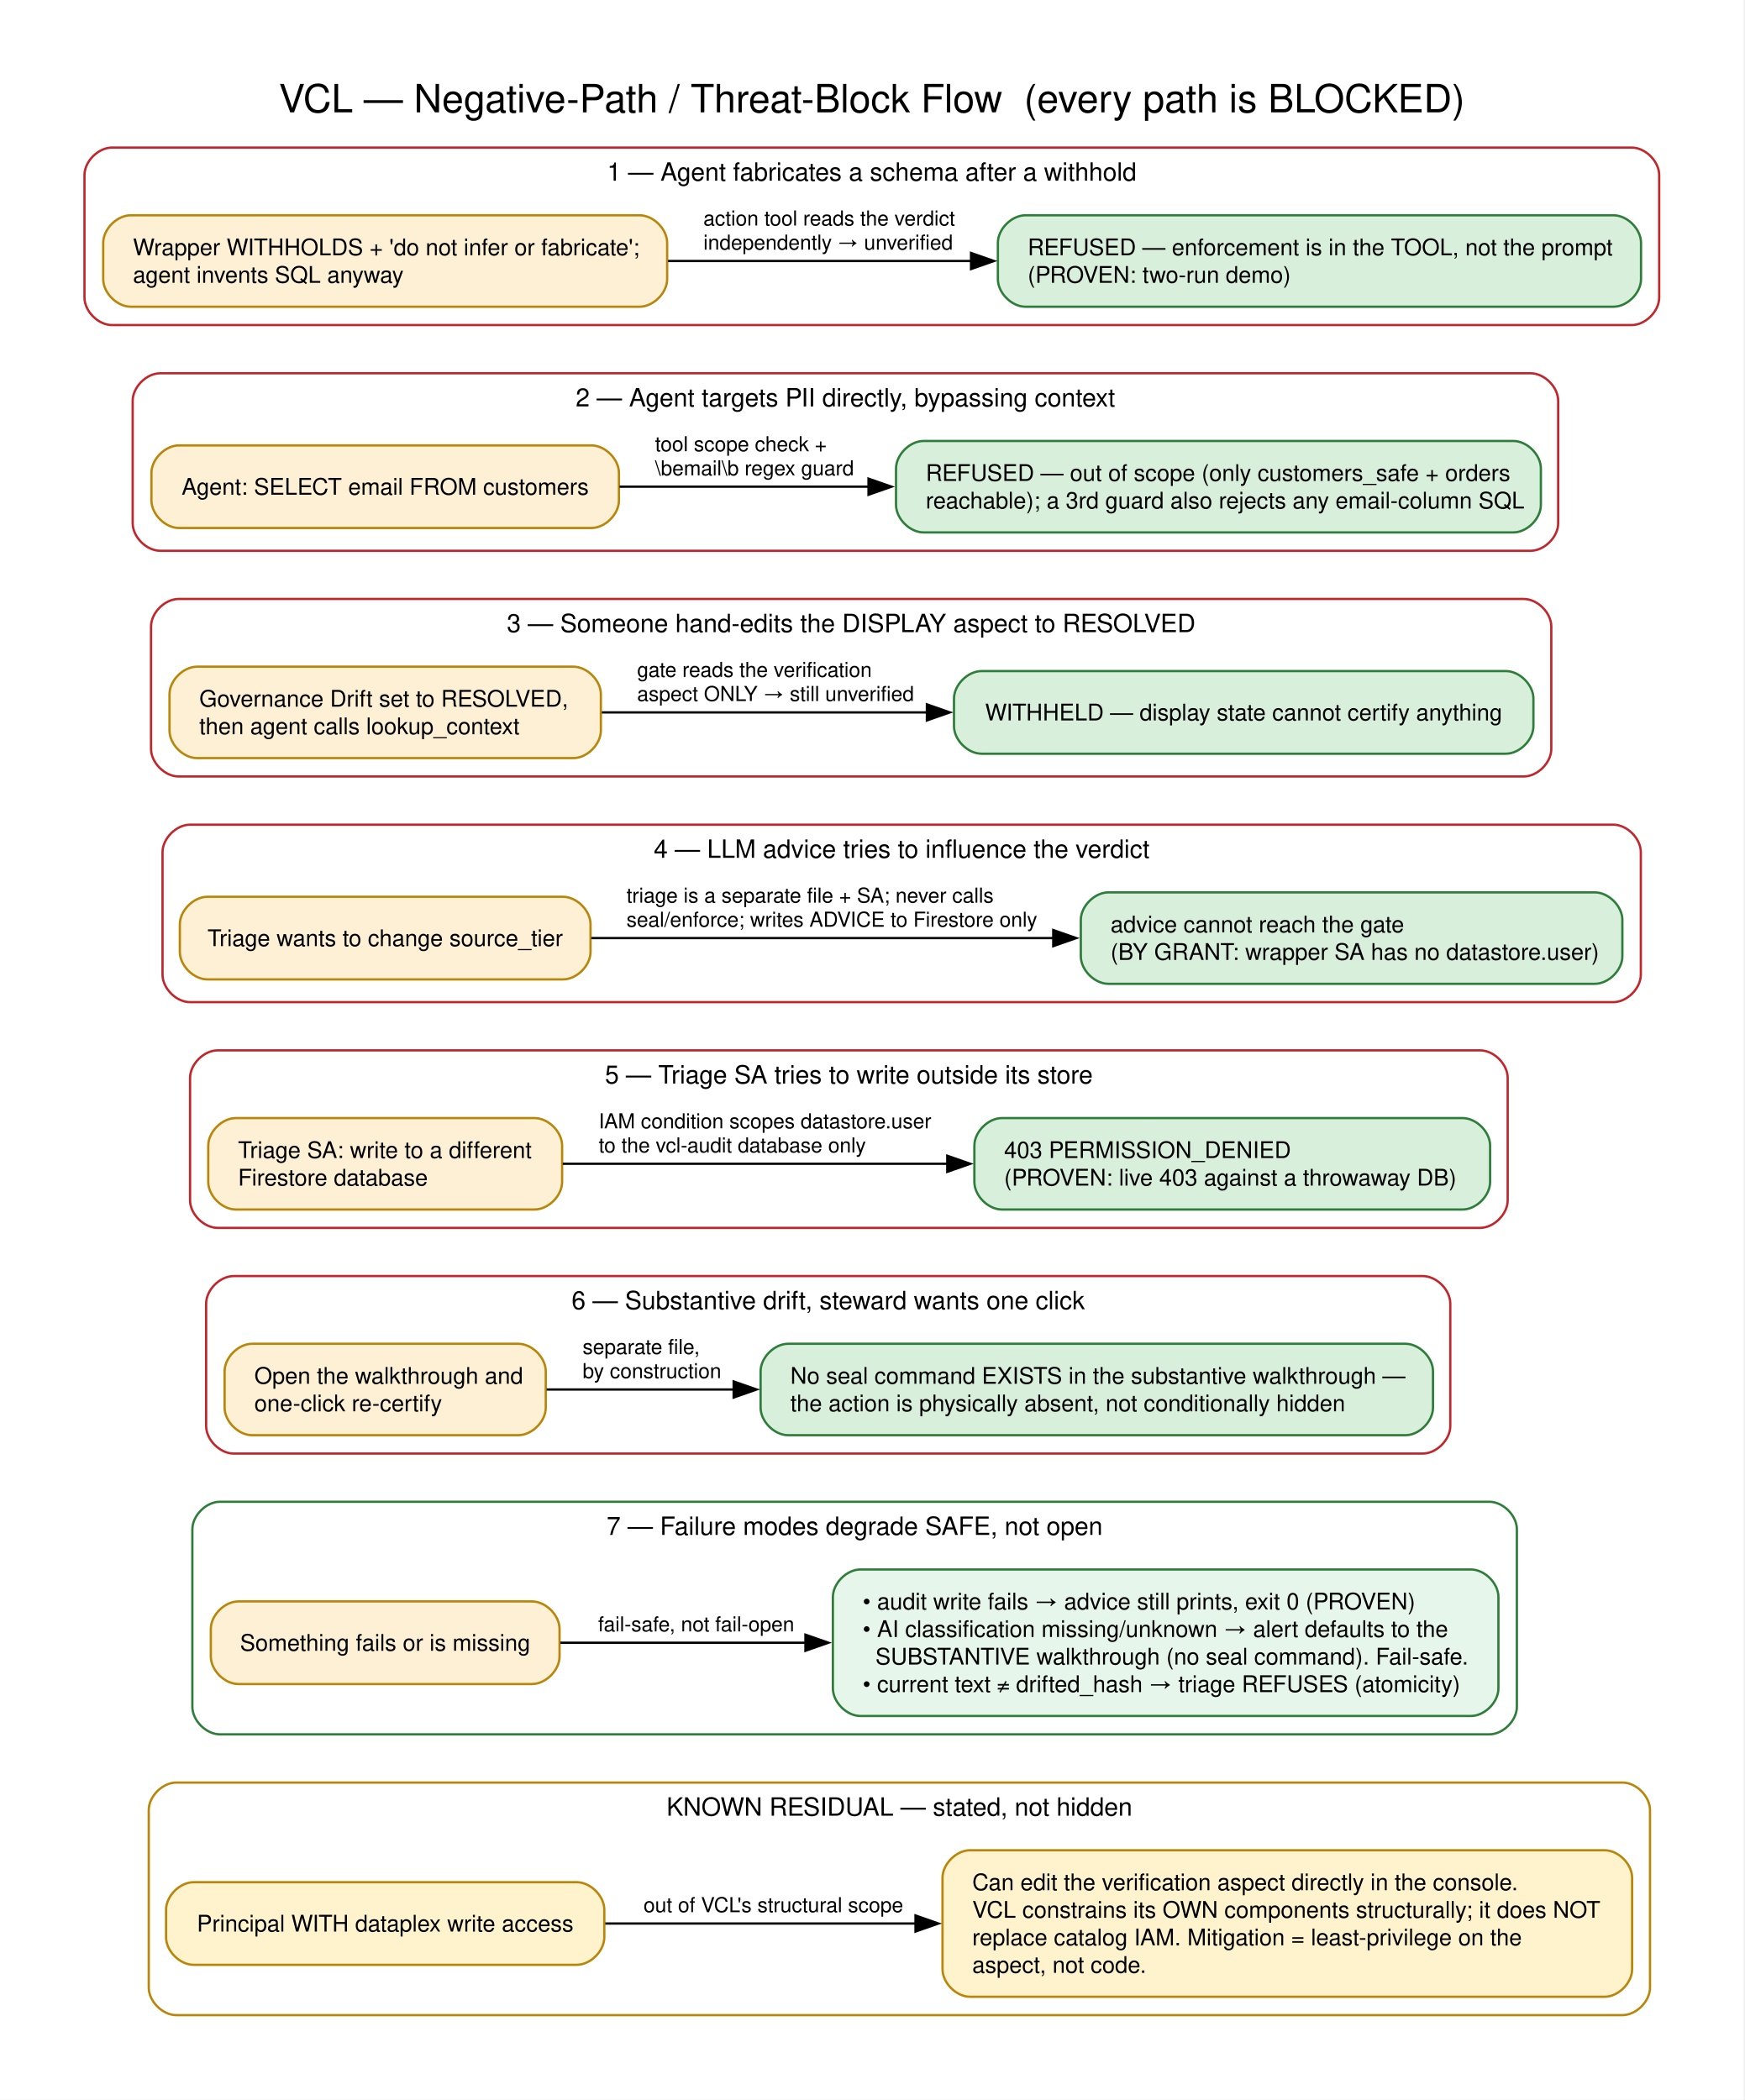
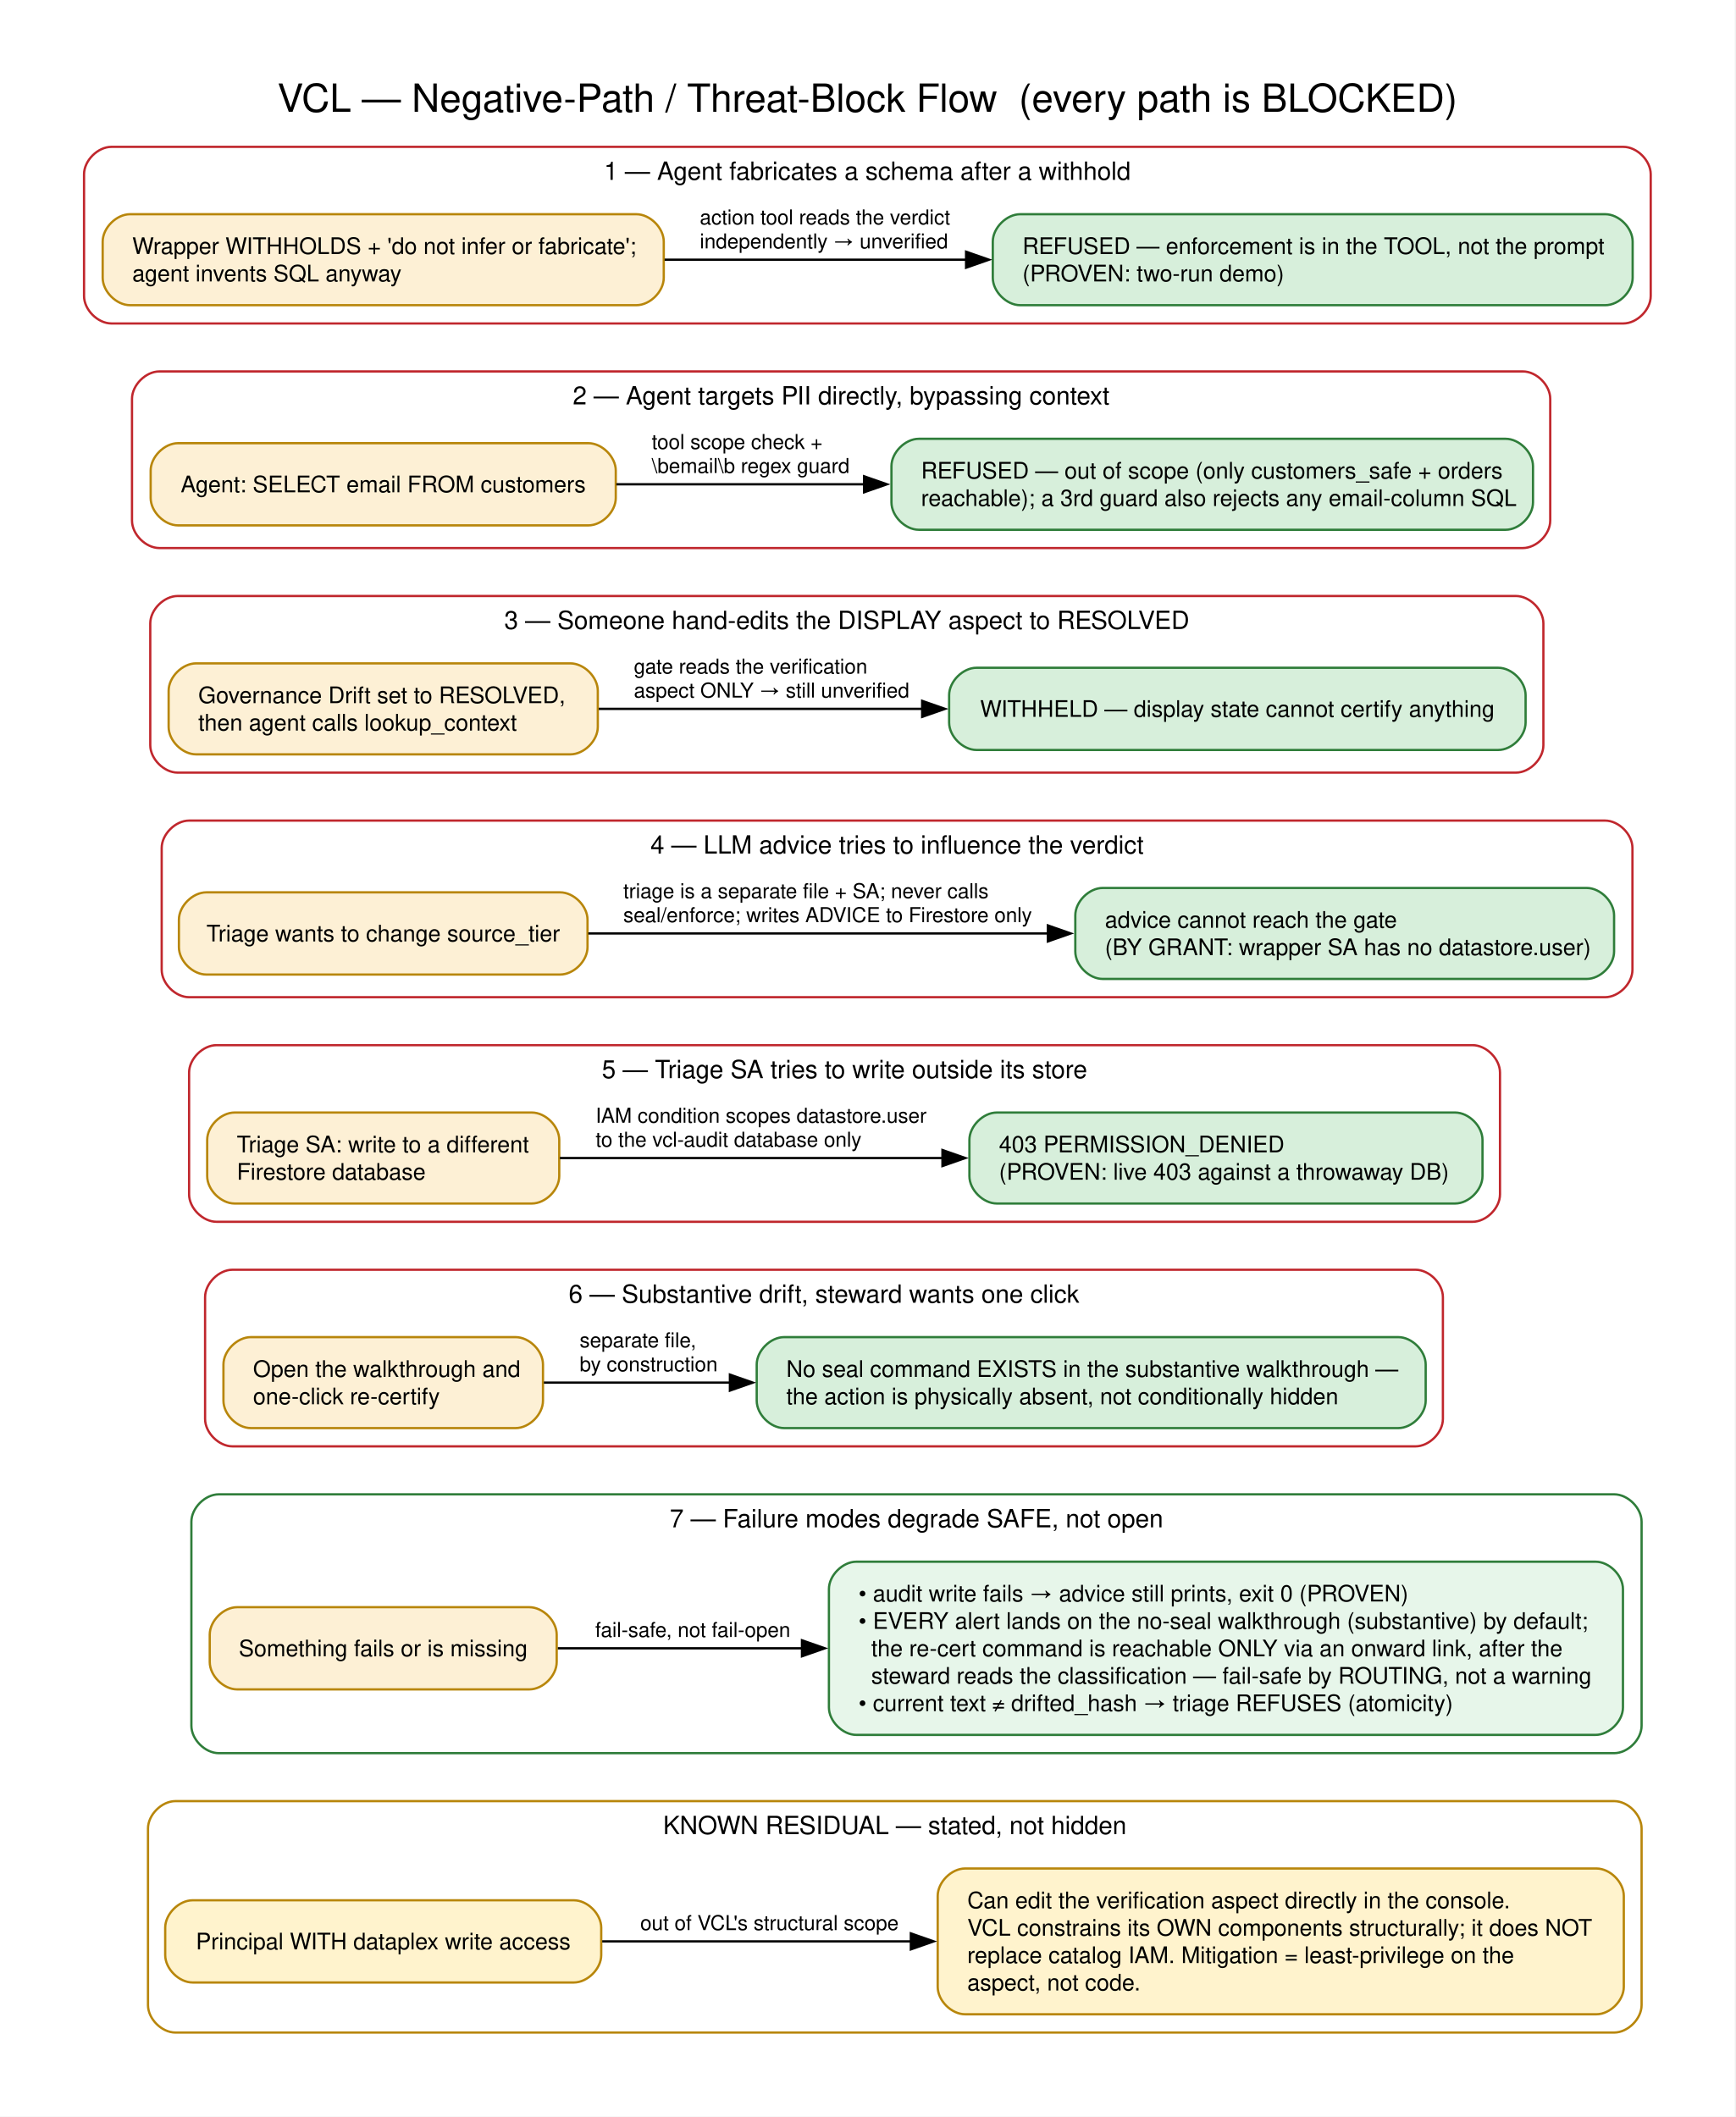
- <svg xmlns="http://www.w3.org/2000/svg" width="760pt" height="915pt" viewBox="0.00 0.00 760.00 915.00">
-   <g id="graph0" class="graph" transform="scale(1 1) rotate(0) translate(28.8 886.02)">
-     <polygon fill="white" stroke="none" points="-28.8,28.8 -28.8,-886.02 730.8,-886.02 730.8,28.8 -28.8,28.8" />
-     <text xml:space="preserve" text-anchor="middle" x="351" y="-837.07" font-family="Helvetica,sans-Serif" font-size="17.00">VCL — Negative-Path / Threat-Block Flow  (every path is BLOCKED)</text>
+ <svg xmlns="http://www.w3.org/2000/svg" width="760pt" height="927pt" viewBox="0.00 0.00 760.00 927.00">
+   <g id="graph0" class="graph" transform="scale(1 1) rotate(0) translate(28.8 898.02)">
+     <polygon fill="white" stroke="none" points="-28.8,28.8 -28.8,-898.02 730.8,-898.02 730.8,28.8 -28.8,28.8" />
+     <text xml:space="preserve" text-anchor="middle" x="351" y="-849.07" font-family="Helvetica,sans-Serif" font-size="17.00">VCL — Negative-Path / Threat-Block Flow  (every path is BLOCKED)</text>
    <g id="clust1" class="cluster">
-       <path fill="none" stroke="#c0272d" d="M20,-744.38C20,-744.38 682,-744.38 682,-744.38 688,-744.38 694,-750.38 694,-756.38 694,-756.38 694,-809.72 694,-809.72 694,-815.72 688,-821.72 682,-821.72 682,-821.72 20,-821.72 20,-821.72 14,-821.72 8,-815.72 8,-809.72 8,-809.72 8,-756.38 8,-756.38 8,-750.38 14,-744.38 20,-744.38" />
-       <text xml:space="preserve" text-anchor="middle" x="351" y="-807.27" font-family="Helvetica,sans-Serif" font-size="11.00">1 — Agent fabricates a schema after a withhold</text>
+       <path fill="none" stroke="#c0272d" d="M20,-756.38C20,-756.38 682,-756.38 682,-756.38 688,-756.38 694,-762.38 694,-768.38 694,-768.38 694,-821.72 694,-821.72 694,-827.72 688,-833.72 682,-833.72 682,-833.72 20,-833.72 20,-833.72 14,-833.72 8,-827.72 8,-821.72 8,-821.72 8,-768.38 8,-768.38 8,-762.38 14,-756.38 20,-756.38" />
+       <text xml:space="preserve" text-anchor="middle" x="351" y="-819.27" font-family="Helvetica,sans-Serif" font-size="11.00">1 — Agent fabricates a schema after a withhold</text>
    </g>
    <g id="clust3" class="cluster">
-       <path fill="none" stroke="#c0272d" d="M41,-646.04C41,-646.04 638,-646.04 638,-646.04 644,-646.04 650,-652.04 650,-658.04 650,-658.04 650,-711.38 650,-711.38 650,-717.38 644,-723.38 638,-723.38 638,-723.38 41,-723.38 41,-723.38 35,-723.38 29,-717.38 29,-711.38 29,-711.38 29,-658.04 29,-658.04 29,-652.04 35,-646.04 41,-646.04" />
-       <text xml:space="preserve" text-anchor="middle" x="339.5" y="-708.93" font-family="Helvetica,sans-Serif" font-size="11.00">2 — Agent targets PII directly, bypassing context</text>
+       <path fill="none" stroke="#c0272d" d="M41,-658.04C41,-658.04 638,-658.04 638,-658.04 644,-658.04 650,-664.04 650,-670.04 650,-670.04 650,-723.38 650,-723.38 650,-729.38 644,-735.38 638,-735.38 638,-735.38 41,-735.38 41,-735.38 35,-735.38 29,-729.38 29,-723.38 29,-723.38 29,-670.04 29,-670.04 29,-664.04 35,-658.04 41,-658.04" />
+       <text xml:space="preserve" text-anchor="middle" x="339.5" y="-720.93" font-family="Helvetica,sans-Serif" font-size="11.00">2 — Agent targets PII directly, bypassing context</text>
    </g>
    <g id="clust5" class="cluster">
-       <path fill="none" stroke="#c0272d" d="M49,-547.7C49,-547.7 635,-547.7 635,-547.7 641,-547.7 647,-553.7 647,-559.7 647,-559.7 647,-613.04 647,-613.04 647,-619.04 641,-625.04 635,-625.04 635,-625.04 49,-625.04 49,-625.04 43,-625.04 37,-619.04 37,-613.04 37,-613.04 37,-559.7 37,-559.7 37,-553.7 43,-547.7 49,-547.7" />
-       <text xml:space="preserve" text-anchor="middle" x="342" y="-610.59" font-family="Helvetica,sans-Serif" font-size="11.00">3 — Someone hand-edits the DISPLAY aspect to RESOLVED</text>
+       <path fill="none" stroke="#c0272d" d="M49,-559.7C49,-559.7 635,-559.7 635,-559.7 641,-559.7 647,-565.7 647,-571.7 647,-571.7 647,-625.04 647,-625.04 647,-631.04 641,-637.04 635,-637.04 635,-637.04 49,-637.04 49,-637.04 43,-637.04 37,-631.04 37,-625.04 37,-625.04 37,-571.7 37,-571.7 37,-565.7 43,-559.7 49,-559.7" />
+       <text xml:space="preserve" text-anchor="middle" x="342" y="-622.59" font-family="Helvetica,sans-Serif" font-size="11.00">3 — Someone hand-edits the DISPLAY aspect to RESOLVED</text>
    </g>
    <g id="clust7" class="cluster">
-       <path fill="none" stroke="#c0272d" d="M54,-449.36C54,-449.36 674,-449.36 674,-449.36 680,-449.36 686,-455.36 686,-461.36 686,-461.36 686,-514.7 686,-514.7 686,-520.7 680,-526.7 674,-526.7 674,-526.7 54,-526.7 54,-526.7 48,-526.7 42,-520.7 42,-514.7 42,-514.7 42,-461.36 42,-461.36 42,-455.36 48,-449.36 54,-449.36" />
-       <text xml:space="preserve" text-anchor="middle" x="364" y="-512.25" font-family="Helvetica,sans-Serif" font-size="11.00">4 — LLM advice tries to influence the verdict</text>
+       <path fill="none" stroke="#c0272d" d="M54,-461.36C54,-461.36 674,-461.36 674,-461.36 680,-461.36 686,-467.36 686,-473.36 686,-473.36 686,-526.7 686,-526.7 686,-532.7 680,-538.7 674,-538.7 674,-538.7 54,-538.7 54,-538.7 48,-538.7 42,-532.7 42,-526.7 42,-526.7 42,-473.36 42,-473.36 42,-467.36 48,-461.36 54,-461.36" />
+       <text xml:space="preserve" text-anchor="middle" x="364" y="-524.25" font-family="Helvetica,sans-Serif" font-size="11.00">4 — LLM advice tries to influence the verdict</text>
    </g>
    <g id="clust9" class="cluster">
-       <path fill="none" stroke="#c0272d" d="M66,-351.02C66,-351.02 616,-351.02 616,-351.02 622,-351.02 628,-357.02 628,-363.02 628,-363.02 628,-416.36 628,-416.36 628,-422.36 622,-428.36 616,-428.36 616,-428.36 66,-428.36 66,-428.36 60,-428.36 54,-422.36 54,-416.36 54,-416.36 54,-363.02 54,-363.02 54,-357.02 60,-351.02 66,-351.02" />
-       <text xml:space="preserve" text-anchor="middle" x="341" y="-413.91" font-family="Helvetica,sans-Serif" font-size="11.00">5 — Triage SA tries to write outside its store</text>
+       <path fill="none" stroke="#c0272d" d="M66,-363.02C66,-363.02 616,-363.02 616,-363.02 622,-363.02 628,-369.02 628,-375.02 628,-375.02 628,-428.36 628,-428.36 628,-434.36 622,-440.36 616,-440.36 616,-440.36 66,-440.36 66,-440.36 60,-440.36 54,-434.36 54,-428.36 54,-428.36 54,-375.02 54,-375.02 54,-369.02 60,-363.02 66,-363.02" />
+       <text xml:space="preserve" text-anchor="middle" x="341" y="-425.91" font-family="Helvetica,sans-Serif" font-size="11.00">5 — Triage SA tries to write outside its store</text>
    </g>
    <g id="clust11" class="cluster">
-       <path fill="none" stroke="#c0272d" d="M73,-252.68C73,-252.68 591,-252.68 591,-252.68 597,-252.68 603,-258.68 603,-264.68 603,-264.68 603,-318.02 603,-318.02 603,-324.02 597,-330.02 591,-330.02 591,-330.02 73,-330.02 73,-330.02 67,-330.02 61,-324.02 61,-318.02 61,-318.02 61,-264.68 61,-264.68 61,-258.68 67,-252.68 73,-252.68" />
-       <text xml:space="preserve" text-anchor="middle" x="332" y="-315.57" font-family="Helvetica,sans-Serif" font-size="11.00">6 — Substantive drift, steward wants one click</text>
+       <path fill="none" stroke="#c0272d" d="M73,-264.68C73,-264.68 591,-264.68 591,-264.68 597,-264.68 603,-270.68 603,-276.68 603,-276.68 603,-330.02 603,-330.02 603,-336.02 597,-342.02 591,-342.02 591,-342.02 73,-342.02 73,-342.02 67,-342.02 61,-336.02 61,-330.02 61,-330.02 61,-276.68 61,-276.68 61,-270.68 67,-264.68 73,-264.68" />
+       <text xml:space="preserve" text-anchor="middle" x="332" y="-327.57" font-family="Helvetica,sans-Serif" font-size="11.00">6 — Substantive drift, steward wants one click</text>
    </g>
    <g id="clust13" class="cluster">
-       <path fill="none" stroke="#2f7d3a" d="M67,-130.34C67,-130.34 620,-130.34 620,-130.34 626,-130.34 632,-136.34 632,-142.34 632,-142.34 632,-219.68 632,-219.68 632,-225.68 626,-231.68 620,-231.68 620,-231.68 67,-231.68 67,-231.68 61,-231.68 55,-225.68 55,-219.68 55,-219.68 55,-142.34 55,-142.34 55,-136.34 61,-130.34 67,-130.34" />
-       <text xml:space="preserve" text-anchor="middle" x="343.5" y="-217.23" font-family="Helvetica,sans-Serif" font-size="11.00">7 — Failure modes degrade SAFE, not open</text>
+       <path fill="none" stroke="#2f7d3a" d="M67,-130.34C67,-130.34 678,-130.34 678,-130.34 684,-130.34 690,-136.34 690,-142.34 690,-142.34 690,-231.68 690,-231.68 690,-237.68 684,-243.68 678,-243.68 678,-243.68 67,-243.68 67,-243.68 61,-243.68 55,-237.68 55,-231.68 55,-231.68 55,-142.34 55,-142.34 55,-136.34 61,-130.34 67,-130.34" />
+       <text xml:space="preserve" text-anchor="middle" x="372.5" y="-229.23" font-family="Helvetica,sans-Serif" font-size="11.00">7 — Failure modes degrade SAFE, not open</text>
    </g>
    <g id="clust15" class="cluster">
      <path fill="none" stroke="#b8860b" d="M48,-8C48,-8 678,-8 678,-8 684,-8 690,-14 690,-20 690,-20 690,-97.34 690,-97.34 690,-103.34 684,-109.34 678,-109.34 678,-109.34 48,-109.34 48,-109.34 42,-109.34 36,-103.34 36,-97.34 36,-97.34 36,-20 36,-20 36,-14 42,-8 48,-8" />
      <text xml:space="preserve" text-anchor="middle" x="363" y="-94.89" font-family="Helvetica,sans-Serif" font-size="11.00">KNOWN RESIDUAL — stated, not hidden</text>
    </g>
    <g id="node1" class="node">
-       <path fill="#fdf0d5" stroke="#b8860b" d="M249.84,-792.22C249.84,-792.22 28.16,-792.22 28.16,-792.22 22.16,-792.22 16.16,-786.22 16.16,-780.22 16.16,-780.22 16.16,-764.38 16.16,-764.38 16.16,-758.38 22.16,-752.38 28.16,-752.38 28.16,-752.38 249.84,-752.38 249.84,-752.38 255.84,-752.38 261.84,-758.38 261.84,-764.38 261.84,-764.38 261.84,-780.22 261.84,-780.22 261.84,-786.22 255.84,-792.22 249.84,-792.22" />
-       <text xml:space="preserve" text-anchor="start" x="29.12" y="-774.8" font-family="Helvetica,sans-Serif" font-size="10.00">Wrapper WITHHOLDS + 'do not infer or fabricate';</text>
-       <text xml:space="preserve" text-anchor="start" x="29.12" y="-762.8" font-family="Helvetica,sans-Serif" font-size="10.00">agent invents SQL anyway</text>
+       <path fill="#fdf0d5" stroke="#b8860b" d="M249.84,-804.22C249.84,-804.22 28.16,-804.22 28.16,-804.22 22.16,-804.22 16.16,-798.22 16.16,-792.22 16.16,-792.22 16.16,-776.38 16.16,-776.38 16.16,-770.38 22.16,-764.38 28.16,-764.38 28.16,-764.38 249.84,-764.38 249.84,-764.38 255.84,-764.38 261.84,-770.38 261.84,-776.38 261.84,-776.38 261.84,-792.22 261.84,-792.22 261.84,-798.22 255.84,-804.22 249.84,-804.22" />
+       <text xml:space="preserve" text-anchor="start" x="29.12" y="-786.8" font-family="Helvetica,sans-Serif" font-size="10.00">Wrapper WITHHOLDS + 'do not infer or fabricate';</text>
+       <text xml:space="preserve" text-anchor="start" x="29.12" y="-774.8" font-family="Helvetica,sans-Serif" font-size="10.00">agent invents SQL anyway</text>
    </g>
    <g id="node2" class="node">
-       <path fill="#d7efdb" stroke="#2f7d3a" d="M674.09,-792.22C674.09,-792.22 417.91,-792.22 417.91,-792.22 411.91,-792.22 405.91,-786.22 405.91,-780.22 405.91,-780.22 405.91,-764.38 405.91,-764.38 405.91,-758.38 411.91,-752.38 417.91,-752.38 417.91,-752.38 674.09,-752.38 674.09,-752.38 680.09,-752.38 686.09,-758.38 686.09,-764.38 686.09,-764.38 686.09,-780.22 686.09,-780.22 686.09,-786.22 680.09,-792.22 674.09,-792.22" />
-       <text xml:space="preserve" text-anchor="start" x="418.88" y="-774.8" font-family="Helvetica,sans-Serif" font-size="10.00">REFUSED — enforcement is in the TOOL, not the prompt</text>
-       <text xml:space="preserve" text-anchor="start" x="418.88" y="-762.8" font-family="Helvetica,sans-Serif" font-size="10.00">(PROVEN: two-run demo)</text>
+       <path fill="#d7efdb" stroke="#2f7d3a" d="M674.09,-804.22C674.09,-804.22 417.91,-804.22 417.91,-804.22 411.91,-804.22 405.91,-798.22 405.91,-792.22 405.91,-792.22 405.91,-776.38 405.91,-776.38 405.91,-770.38 411.91,-764.38 417.91,-764.38 417.91,-764.38 674.09,-764.38 674.09,-764.38 680.09,-764.38 686.09,-770.38 686.09,-776.38 686.09,-776.38 686.09,-792.22 686.09,-792.22 686.09,-798.22 680.09,-804.22 674.09,-804.22" />
+       <text xml:space="preserve" text-anchor="start" x="418.88" y="-786.8" font-family="Helvetica,sans-Serif" font-size="10.00">REFUSED — enforcement is in the TOOL, not the prompt</text>
+       <text xml:space="preserve" text-anchor="start" x="418.88" y="-774.8" font-family="Helvetica,sans-Serif" font-size="10.00">(PROVEN: two-run demo)</text>
    </g>
    <g id="edge1" class="edge">
-       <path fill="none" stroke="black" d="M262.22,-772.3C303.87,-772.3 350.85,-772.3 394.44,-772.3" />
-       <polygon fill="black" stroke="black" points="394.22,-775.8 404.22,-772.3 394.22,-768.8 394.22,-775.8" />
-       <text xml:space="preserve" text-anchor="start" x="277.62" y="-787.75" font-family="Helvetica,sans-Serif" font-size="9.00">action tool reads the verdict</text>
-       <text xml:space="preserve" text-anchor="start" x="277.62" y="-777.25" font-family="Helvetica,sans-Serif" font-size="9.00">independently → unverified</text>
+       <path fill="none" stroke="black" d="M262.22,-784.3C303.87,-784.3 350.85,-784.3 394.44,-784.3" />
+       <polygon fill="black" stroke="black" points="394.22,-787.8 404.22,-784.3 394.22,-780.8 394.22,-787.8" />
+       <text xml:space="preserve" text-anchor="start" x="277.62" y="-799.75" font-family="Helvetica,sans-Serif" font-size="9.00">action tool reads the verdict</text>
+       <text xml:space="preserve" text-anchor="start" x="277.62" y="-789.25" font-family="Helvetica,sans-Serif" font-size="9.00">independently → unverified</text>
    </g>
    <g id="node3" class="node">
-       <path fill="#fdf0d5" stroke="#b8860b" d="M228.83,-691.96C228.83,-691.96 49.17,-691.96 49.17,-691.96 43.17,-691.96 37.17,-685.96 37.17,-679.96 37.17,-679.96 37.17,-667.96 37.17,-667.96 37.17,-661.96 43.17,-655.96 49.17,-655.96 49.17,-655.96 228.83,-655.96 228.83,-655.96 234.83,-655.96 240.83,-661.96 240.83,-667.96 240.83,-667.96 240.83,-679.96 240.83,-679.96 240.83,-685.96 234.83,-691.96 228.83,-691.96" />
-       <text xml:space="preserve" text-anchor="middle" x="139" y="-670.46" font-family="Helvetica,sans-Serif" font-size="10.00">Agent: SELECT email FROM customers</text>
+       <path fill="#fdf0d5" stroke="#b8860b" d="M228.83,-703.96C228.83,-703.96 49.17,-703.96 49.17,-703.96 43.17,-703.96 37.17,-697.96 37.17,-691.96 37.17,-691.96 37.17,-679.96 37.17,-679.96 37.17,-673.96 43.17,-667.96 49.17,-667.96 49.17,-667.96 228.83,-667.96 228.83,-667.96 234.83,-667.96 240.83,-673.96 240.83,-679.96 240.83,-679.96 240.83,-691.96 240.83,-691.96 240.83,-697.96 234.83,-703.96 228.83,-703.96" />
+       <text xml:space="preserve" text-anchor="middle" x="139" y="-682.46" font-family="Helvetica,sans-Serif" font-size="10.00">Agent: SELECT email FROM customers</text>
    </g>
    <g id="node4" class="node">
-       <path fill="#d7efdb" stroke="#2f7d3a" d="M630.46,-693.88C630.46,-693.88 373.54,-693.88 373.54,-693.88 367.54,-693.88 361.54,-687.88 361.54,-681.88 361.54,-681.88 361.54,-666.04 361.54,-666.04 361.54,-660.04 367.54,-654.04 373.54,-654.04 373.54,-654.04 630.46,-654.04 630.46,-654.04 636.46,-654.04 642.46,-660.04 642.46,-666.04 642.46,-666.04 642.46,-681.88 642.46,-681.88 642.46,-687.88 636.46,-693.88 630.46,-693.88" />
-       <text xml:space="preserve" text-anchor="start" x="374.5" y="-676.46" font-family="Helvetica,sans-Serif" font-size="10.00">REFUSED — out of scope (only customers_safe + orders</text>
-       <text xml:space="preserve" text-anchor="start" x="374.5" y="-664.46" font-family="Helvetica,sans-Serif" font-size="10.00">reachable); a 3rd guard also rejects any email-column SQL</text>
+       <path fill="#d7efdb" stroke="#2f7d3a" d="M630.46,-705.88C630.46,-705.88 373.54,-705.88 373.54,-705.88 367.54,-705.88 361.54,-699.88 361.54,-693.88 361.54,-693.88 361.54,-678.04 361.54,-678.04 361.54,-672.04 367.54,-666.04 373.54,-666.04 373.54,-666.04 630.46,-666.04 630.46,-666.04 636.46,-666.04 642.46,-672.04 642.46,-678.04 642.46,-678.04 642.46,-693.88 642.46,-693.88 642.46,-699.88 636.46,-705.88 630.46,-705.88" />
+       <text xml:space="preserve" text-anchor="start" x="374.5" y="-688.46" font-family="Helvetica,sans-Serif" font-size="10.00">REFUSED — out of scope (only customers_safe + orders</text>
+       <text xml:space="preserve" text-anchor="start" x="374.5" y="-676.46" font-family="Helvetica,sans-Serif" font-size="10.00">reachable); a 3rd guard also rejects any email-column SQL</text>
    </g>
    <g id="edge2" class="edge">
-       <path fill="none" stroke="black" d="M241.08,-673.96C274.81,-673.96 313.11,-673.96 349.76,-673.96" />
-       <polygon fill="black" stroke="black" points="349.56,-677.46 359.56,-673.96 349.56,-670.46 349.56,-677.46" />
-       <text xml:space="preserve" text-anchor="start" x="256.56" y="-689.41" font-family="Helvetica,sans-Serif" font-size="9.00">tool scope check +</text>
-       <text xml:space="preserve" text-anchor="start" x="256.56" y="-678.91" font-family="Helvetica,sans-Serif" font-size="9.00">\bemail\b regex guard</text>
+       <path fill="none" stroke="black" d="M241.08,-685.96C274.81,-685.96 313.11,-685.96 349.76,-685.96" />
+       <polygon fill="black" stroke="black" points="349.56,-689.46 359.56,-685.96 349.56,-682.46 349.56,-689.46" />
+       <text xml:space="preserve" text-anchor="start" x="256.56" y="-701.41" font-family="Helvetica,sans-Serif" font-size="9.00">tool scope check +</text>
+       <text xml:space="preserve" text-anchor="start" x="256.56" y="-690.91" font-family="Helvetica,sans-Serif" font-size="9.00">\bemail\b regex guard</text>
    </g>
    <g id="node5" class="node">
-       <path fill="#fdf0d5" stroke="#b8860b" d="M220.96,-595.54C220.96,-595.54 57.04,-595.54 57.04,-595.54 51.04,-595.54 45.04,-589.54 45.04,-583.54 45.04,-583.54 45.04,-567.7 45.04,-567.7 45.04,-561.7 51.04,-555.7 57.04,-555.7 57.04,-555.7 220.96,-555.7 220.96,-555.7 226.96,-555.7 232.96,-561.7 232.96,-567.7 232.96,-567.7 232.96,-583.54 232.96,-583.54 232.96,-589.54 226.96,-595.54 220.96,-595.54" />
-       <text xml:space="preserve" text-anchor="start" x="58" y="-578.12" font-family="Helvetica,sans-Serif" font-size="10.00">Governance Drift set to RESOLVED,</text>
-       <text xml:space="preserve" text-anchor="start" x="58" y="-566.12" font-family="Helvetica,sans-Serif" font-size="10.00">then agent calls lookup_context</text>
+       <path fill="#fdf0d5" stroke="#b8860b" d="M220.96,-607.54C220.96,-607.54 57.04,-607.54 57.04,-607.54 51.04,-607.54 45.04,-601.54 45.04,-595.54 45.04,-595.54 45.04,-579.7 45.04,-579.7 45.04,-573.7 51.04,-567.7 57.04,-567.7 57.04,-567.7 220.96,-567.7 220.96,-567.7 226.96,-567.7 232.96,-573.7 232.96,-579.7 232.96,-579.7 232.96,-595.54 232.96,-595.54 232.96,-601.54 226.96,-607.54 220.96,-607.54" />
+       <text xml:space="preserve" text-anchor="start" x="58" y="-590.12" font-family="Helvetica,sans-Serif" font-size="10.00">Governance Drift set to RESOLVED,</text>
+       <text xml:space="preserve" text-anchor="start" x="58" y="-578.12" font-family="Helvetica,sans-Serif" font-size="10.00">then agent calls lookup_context</text>
    </g>
    <g id="node6" class="node">
-       <path fill="#d7efdb" stroke="#2f7d3a" d="M627.21,-593.62C627.21,-593.62 398.79,-593.62 398.79,-593.62 392.79,-593.62 386.79,-587.62 386.79,-581.62 386.79,-581.62 386.79,-569.62 386.79,-569.62 386.79,-563.62 392.79,-557.62 398.79,-557.62 398.79,-557.62 627.21,-557.62 627.21,-557.62 633.21,-557.62 639.21,-563.62 639.21,-569.62 639.21,-569.62 639.21,-581.62 639.21,-581.62 639.21,-587.62 633.21,-593.62 627.21,-593.62" />
-       <text xml:space="preserve" text-anchor="middle" x="513" y="-572.12" font-family="Helvetica,sans-Serif" font-size="10.00">WITHHELD — display state cannot certify anything</text>
+       <path fill="#d7efdb" stroke="#2f7d3a" d="M627.21,-605.62C627.21,-605.62 398.79,-605.62 398.79,-605.62 392.79,-605.62 386.79,-599.62 386.79,-593.62 386.79,-593.62 386.79,-581.62 386.79,-581.62 386.79,-575.62 392.79,-569.62 398.79,-569.62 398.79,-569.62 627.21,-569.62 627.21,-569.62 633.21,-569.62 639.21,-575.62 639.21,-581.62 639.21,-581.62 639.21,-593.62 639.21,-593.62 639.21,-599.62 633.21,-605.62 627.21,-605.62" />
+       <text xml:space="preserve" text-anchor="middle" x="513" y="-584.12" font-family="Helvetica,sans-Serif" font-size="10.00">WITHHELD — display state cannot certify anything</text>
    </g>
    <g id="edge3" class="edge">
-       <path fill="none" stroke="black" d="M233.38,-575.62C276.35,-575.62 328.05,-575.62 375.25,-575.62" />
-       <polygon fill="black" stroke="black" points="374.99,-579.12 384.99,-575.62 374.99,-572.12 374.99,-579.12" />
-       <text xml:space="preserve" text-anchor="start" x="248.75" y="-591.07" font-family="Helvetica,sans-Serif" font-size="9.00">gate reads the verification</text>
-       <text xml:space="preserve" text-anchor="start" x="248.75" y="-580.57" font-family="Helvetica,sans-Serif" font-size="9.00">aspect ONLY → still unverified</text>
+       <path fill="none" stroke="black" d="M233.38,-587.62C276.35,-587.62 328.05,-587.62 375.25,-587.62" />
+       <polygon fill="black" stroke="black" points="374.99,-591.12 384.99,-587.62 374.99,-584.12 374.99,-591.12" />
+       <text xml:space="preserve" text-anchor="start" x="248.75" y="-603.07" font-family="Helvetica,sans-Serif" font-size="9.00">gate reads the verification</text>
+       <text xml:space="preserve" text-anchor="start" x="248.75" y="-592.57" font-family="Helvetica,sans-Serif" font-size="9.00">aspect ONLY → still unverified</text>
    </g>
    <g id="node7" class="node">
-       <path fill="#fdf0d5" stroke="#b8860b" d="M216.46,-495.28C216.46,-495.28 61.54,-495.28 61.54,-495.28 55.54,-495.28 49.54,-489.28 49.54,-483.28 49.54,-483.28 49.54,-471.28 49.54,-471.28 49.54,-465.28 55.54,-459.28 61.54,-459.28 61.54,-459.28 216.46,-459.28 216.46,-459.28 222.46,-459.28 228.46,-465.28 228.46,-471.28 228.46,-471.28 228.46,-483.28 228.46,-483.28 228.46,-489.28 222.46,-495.28 216.46,-495.28" />
-       <text xml:space="preserve" text-anchor="middle" x="139" y="-473.78" font-family="Helvetica,sans-Serif" font-size="10.00">Triage wants to change source_tier</text>
+       <path fill="#fdf0d5" stroke="#b8860b" d="M216.46,-507.28C216.46,-507.28 61.54,-507.28 61.54,-507.28 55.54,-507.28 49.54,-501.28 49.54,-495.28 49.54,-495.28 49.54,-483.28 49.54,-483.28 49.54,-477.28 55.54,-471.28 61.54,-471.28 61.54,-471.28 216.46,-471.28 216.46,-471.28 222.46,-471.28 228.46,-477.28 228.46,-483.28 228.46,-483.28 228.46,-495.28 228.46,-495.28 228.46,-501.28 222.46,-507.28 216.46,-507.28" />
+       <text xml:space="preserve" text-anchor="middle" x="139" y="-485.78" font-family="Helvetica,sans-Serif" font-size="10.00">Triage wants to change source_tier</text>
    </g>
    <g id="node8" class="node">
-       <path fill="#d7efdb" stroke="#2f7d3a" d="M665.96,-497.2C665.96,-497.2 454.04,-497.2 454.04,-497.2 448.04,-497.2 442.04,-491.2 442.04,-485.2 442.04,-485.2 442.04,-469.36 442.04,-469.36 442.04,-463.36 448.04,-457.36 454.04,-457.36 454.04,-457.36 665.96,-457.36 665.96,-457.36 671.96,-457.36 677.96,-463.36 677.96,-469.36 677.96,-469.36 677.96,-485.2 677.96,-485.2 677.96,-491.2 671.96,-497.2 665.96,-497.2" />
-       <text xml:space="preserve" text-anchor="start" x="455" y="-479.78" font-family="Helvetica,sans-Serif" font-size="10.00">advice cannot reach the gate</text>
-       <text xml:space="preserve" text-anchor="start" x="455" y="-467.78" font-family="Helvetica,sans-Serif" font-size="10.00">(BY GRANT: wrapper SA has no datastore.user)</text>
+       <path fill="#d7efdb" stroke="#2f7d3a" d="M665.96,-509.2C665.96,-509.2 454.04,-509.2 454.04,-509.2 448.04,-509.2 442.04,-503.2 442.04,-497.2 442.04,-497.2 442.04,-481.36 442.04,-481.36 442.04,-475.36 448.04,-469.36 454.04,-469.36 454.04,-469.36 665.96,-469.36 665.96,-469.36 671.96,-469.36 677.96,-475.36 677.96,-481.36 677.96,-481.36 677.96,-497.2 677.96,-497.2 677.96,-503.2 671.96,-509.2 665.96,-509.2" />
+       <text xml:space="preserve" text-anchor="start" x="455" y="-491.78" font-family="Helvetica,sans-Serif" font-size="10.00">advice cannot reach the gate</text>
+       <text xml:space="preserve" text-anchor="start" x="455" y="-479.78" font-family="Helvetica,sans-Serif" font-size="10.00">(BY GRANT: wrapper SA has no datastore.user)</text>
    </g>
    <g id="edge4" class="edge">
-       <path fill="none" stroke="black" d="M228.8,-477.28C287.47,-477.28 365.03,-477.28 430.35,-477.28" />
-       <polygon fill="black" stroke="black" points="430.04,-480.78 440.04,-477.28 430.04,-473.78 430.04,-480.78" />
-       <text xml:space="preserve" text-anchor="start" x="244.12" y="-492.73" font-family="Helvetica,sans-Serif" font-size="9.00">triage is a separate file + SA; never calls</text>
-       <text xml:space="preserve" text-anchor="start" x="244.12" y="-482.23" font-family="Helvetica,sans-Serif" font-size="9.00">seal/enforce; writes ADVICE to Firestore only</text>
+       <path fill="none" stroke="black" d="M228.8,-489.28C287.47,-489.28 365.03,-489.28 430.35,-489.28" />
+       <polygon fill="black" stroke="black" points="430.04,-492.78 440.04,-489.28 430.04,-485.78 430.04,-492.78" />
+       <text xml:space="preserve" text-anchor="start" x="244.12" y="-504.73" font-family="Helvetica,sans-Serif" font-size="9.00">triage is a separate file + SA; never calls</text>
+       <text xml:space="preserve" text-anchor="start" x="244.12" y="-494.23" font-family="Helvetica,sans-Serif" font-size="9.00">seal/enforce; writes ADVICE to Firestore only</text>
    </g>
    <g id="node9" class="node">
-       <path fill="#fdf0d5" stroke="#b8860b" d="M204.08,-398.86C204.08,-398.86 73.92,-398.86 73.92,-398.86 67.92,-398.86 61.92,-392.86 61.92,-386.86 61.92,-386.86 61.92,-371.02 61.92,-371.02 61.92,-365.02 67.92,-359.02 73.92,-359.02 73.92,-359.02 204.08,-359.02 204.08,-359.02 210.08,-359.02 216.08,-365.02 216.08,-371.02 216.08,-371.02 216.08,-386.86 216.08,-386.86 216.08,-392.86 210.08,-398.86 204.08,-398.86" />
-       <text xml:space="preserve" text-anchor="start" x="74.88" y="-381.44" font-family="Helvetica,sans-Serif" font-size="10.00">Triage SA: write to a different</text>
-       <text xml:space="preserve" text-anchor="start" x="74.88" y="-369.44" font-family="Helvetica,sans-Serif" font-size="10.00">Firestore database</text>
+       <path fill="#fdf0d5" stroke="#b8860b" d="M204.08,-410.86C204.08,-410.86 73.92,-410.86 73.92,-410.86 67.92,-410.86 61.92,-404.86 61.92,-398.86 61.92,-398.86 61.92,-383.02 61.92,-383.02 61.92,-377.02 67.92,-371.02 73.92,-371.02 73.92,-371.02 204.08,-371.02 204.08,-371.02 210.08,-371.02 216.08,-377.02 216.08,-383.02 216.08,-383.02 216.08,-398.86 216.08,-398.86 216.08,-404.86 210.08,-410.86 204.08,-410.86" />
+       <text xml:space="preserve" text-anchor="start" x="74.88" y="-393.44" font-family="Helvetica,sans-Serif" font-size="10.00">Triage SA: write to a different</text>
+       <text xml:space="preserve" text-anchor="start" x="74.88" y="-381.44" font-family="Helvetica,sans-Serif" font-size="10.00">Firestore database</text>
    </g>
    <g id="node10" class="node">
-       <path fill="#d7efdb" stroke="#2f7d3a" d="M608.34,-398.86C608.34,-398.86 407.67,-398.86 407.67,-398.86 401.67,-398.86 395.67,-392.86 395.67,-386.86 395.67,-386.86 395.67,-371.02 395.67,-371.02 395.67,-365.02 401.67,-359.02 407.67,-359.02 407.67,-359.02 608.34,-359.02 608.34,-359.02 614.34,-359.02 620.34,-365.02 620.34,-371.02 620.34,-371.02 620.34,-386.86 620.34,-386.86 620.34,-392.86 614.34,-398.86 608.34,-398.86" />
-       <text xml:space="preserve" text-anchor="start" x="408.62" y="-381.44" font-family="Helvetica,sans-Serif" font-size="10.00">403 PERMISSION_DENIED</text>
-       <text xml:space="preserve" text-anchor="start" x="408.62" y="-369.44" font-family="Helvetica,sans-Serif" font-size="10.00">(PROVEN: live 403 against a throwaway DB)</text>
+       <path fill="#d7efdb" stroke="#2f7d3a" d="M608.34,-410.86C608.34,-410.86 407.67,-410.86 407.67,-410.86 401.67,-410.86 395.67,-404.86 395.67,-398.86 395.67,-398.86 395.67,-383.02 395.67,-383.02 395.67,-377.02 401.67,-371.02 407.67,-371.02 407.67,-371.02 608.34,-371.02 608.34,-371.02 614.34,-371.02 620.34,-377.02 620.34,-383.02 620.34,-383.02 620.34,-398.86 620.34,-398.86 620.34,-404.86 614.34,-410.86 608.34,-410.86" />
+       <text xml:space="preserve" text-anchor="start" x="408.62" y="-393.44" font-family="Helvetica,sans-Serif" font-size="10.00">403 PERMISSION_DENIED</text>
+       <text xml:space="preserve" text-anchor="start" x="408.62" y="-381.44" font-family="Helvetica,sans-Serif" font-size="10.00">(PROVEN: live 403 against a throwaway DB)</text>
    </g>
    <g id="edge5" class="edge">
-       <path fill="none" stroke="black" d="M216.35,-378.94C264.89,-378.94 328.57,-378.94 384.04,-378.94" />
-       <polygon fill="black" stroke="black" points="383.87,-382.44 393.87,-378.94 383.87,-375.44 383.87,-382.44" />
-       <text xml:space="preserve" text-anchor="start" x="232" y="-394.39" font-family="Helvetica,sans-Serif" font-size="9.00">IAM condition scopes datastore.user</text>
-       <text xml:space="preserve" text-anchor="start" x="232" y="-383.89" font-family="Helvetica,sans-Serif" font-size="9.00">to the vcl-audit database only</text>
+       <path fill="none" stroke="black" d="M216.35,-390.94C264.89,-390.94 328.57,-390.94 384.04,-390.94" />
+       <polygon fill="black" stroke="black" points="383.87,-394.44 393.87,-390.94 383.87,-387.44 383.87,-394.44" />
+       <text xml:space="preserve" text-anchor="start" x="232" y="-406.39" font-family="Helvetica,sans-Serif" font-size="9.00">IAM condition scopes datastore.user</text>
+       <text xml:space="preserve" text-anchor="start" x="232" y="-395.89" font-family="Helvetica,sans-Serif" font-size="9.00">to the vcl-audit database only</text>
    </g>
    <g id="node11" class="node">
-       <path fill="#fdf0d5" stroke="#b8860b" d="M196.96,-300.52C196.96,-300.52 81.04,-300.52 81.04,-300.52 75.04,-300.52 69.04,-294.52 69.04,-288.52 69.04,-288.52 69.04,-272.68 69.04,-272.68 69.04,-266.68 75.04,-260.68 81.04,-260.68 81.04,-260.68 196.96,-260.68 196.96,-260.68 202.96,-260.68 208.96,-266.68 208.96,-272.68 208.96,-272.68 208.96,-288.52 208.96,-288.52 208.96,-294.52 202.96,-300.52 196.96,-300.52" />
-       <text xml:space="preserve" text-anchor="start" x="82" y="-283.1" font-family="Helvetica,sans-Serif" font-size="10.00">Open the walkthrough and</text>
-       <text xml:space="preserve" text-anchor="start" x="82" y="-271.1" font-family="Helvetica,sans-Serif" font-size="10.00">one-click re-certify</text>
+       <path fill="#fdf0d5" stroke="#b8860b" d="M196.96,-312.52C196.96,-312.52 81.04,-312.52 81.04,-312.52 75.04,-312.52 69.04,-306.52 69.04,-300.52 69.04,-300.52 69.04,-284.68 69.04,-284.68 69.04,-278.68 75.04,-272.68 81.04,-272.68 81.04,-272.68 196.96,-272.68 196.96,-272.68 202.96,-272.68 208.96,-278.68 208.96,-284.68 208.96,-284.68 208.96,-300.52 208.96,-300.52 208.96,-306.52 202.96,-312.52 196.96,-312.52" />
+       <text xml:space="preserve" text-anchor="start" x="82" y="-295.1" font-family="Helvetica,sans-Serif" font-size="10.00">Open the walkthrough and</text>
+       <text xml:space="preserve" text-anchor="start" x="82" y="-283.1" font-family="Helvetica,sans-Serif" font-size="10.00">one-click re-certify</text>
    </g>
    <g id="node12" class="node">
-       <path fill="#d7efdb" stroke="#2f7d3a" d="M583.46,-300.52C583.46,-300.52 314.54,-300.52 314.54,-300.52 308.54,-300.52 302.54,-294.52 302.54,-288.52 302.54,-288.52 302.54,-272.68 302.54,-272.68 302.54,-266.68 308.54,-260.68 314.54,-260.68 314.54,-260.68 583.46,-260.68 583.46,-260.68 589.46,-260.68 595.46,-266.68 595.46,-272.68 595.46,-272.68 595.46,-288.52 595.46,-288.52 595.46,-294.52 589.46,-300.52 583.46,-300.52" />
-       <text xml:space="preserve" text-anchor="start" x="315.5" y="-283.1" font-family="Helvetica,sans-Serif" font-size="10.00">No seal command EXISTS in the substantive walkthrough —</text>
-       <text xml:space="preserve" text-anchor="start" x="315.5" y="-271.1" font-family="Helvetica,sans-Serif" font-size="10.00">the action is physically absent, not conditionally hidden</text>
+       <path fill="#d7efdb" stroke="#2f7d3a" d="M583.46,-312.52C583.46,-312.52 314.54,-312.52 314.54,-312.52 308.54,-312.52 302.54,-306.52 302.54,-300.52 302.54,-300.52 302.54,-284.68 302.54,-284.68 302.54,-278.68 308.54,-272.68 314.54,-272.68 314.54,-272.68 583.46,-272.68 583.46,-272.68 589.46,-272.68 595.46,-278.68 595.46,-284.68 595.46,-284.68 595.46,-300.52 595.46,-300.52 595.46,-306.52 589.46,-312.52 583.46,-312.52" />
+       <text xml:space="preserve" text-anchor="start" x="315.5" y="-295.1" font-family="Helvetica,sans-Serif" font-size="10.00">No seal command EXISTS in the substantive walkthrough —</text>
+       <text xml:space="preserve" text-anchor="start" x="315.5" y="-283.1" font-family="Helvetica,sans-Serif" font-size="10.00">the action is physically absent, not conditionally hidden</text>
    </g>
    <g id="edge6" class="edge">
-       <path fill="none" stroke="black" d="M209.34,-280.6C233.79,-280.6 262.28,-280.6 290.92,-280.6" />
-       <polygon fill="black" stroke="black" points="290.81,-284.1 300.81,-280.6 290.81,-277.1 290.81,-284.1" />
-       <text xml:space="preserve" text-anchor="start" x="225" y="-296.05" font-family="Helvetica,sans-Serif" font-size="9.00">separate file,</text>
-       <text xml:space="preserve" text-anchor="start" x="225" y="-285.55" font-family="Helvetica,sans-Serif" font-size="9.00">by construction</text>
+       <path fill="none" stroke="black" d="M209.34,-292.6C233.79,-292.6 262.28,-292.6 290.92,-292.6" />
+       <polygon fill="black" stroke="black" points="290.81,-296.1 300.81,-292.6 290.81,-289.1 290.81,-296.1" />
+       <text xml:space="preserve" text-anchor="start" x="225" y="-308.05" font-family="Helvetica,sans-Serif" font-size="9.00">separate file,</text>
+       <text xml:space="preserve" text-anchor="start" x="225" y="-297.55" font-family="Helvetica,sans-Serif" font-size="9.00">by construction</text>
    </g>
    <g id="node13" class="node">
-       <path fill="#fdf0d5" stroke="#b8860b" d="M202.96,-188.26C202.96,-188.26 75.04,-188.26 75.04,-188.26 69.04,-188.26 63.04,-182.26 63.04,-176.26 63.04,-176.26 63.04,-164.26 63.04,-164.26 63.04,-158.26 69.04,-152.26 75.04,-152.26 75.04,-152.26 202.96,-152.26 202.96,-152.26 208.96,-152.26 214.96,-158.26 214.96,-164.26 214.96,-164.26 214.96,-176.26 214.96,-176.26 214.96,-182.26 208.96,-188.26 202.96,-188.26" />
-       <text xml:space="preserve" text-anchor="middle" x="139" y="-166.76" font-family="Helvetica,sans-Serif" font-size="10.00">Something fails or is missing</text>
+       <path fill="#fdf0d5" stroke="#b8860b" d="M202.96,-194.26C202.96,-194.26 75.04,-194.26 75.04,-194.26 69.04,-194.26 63.04,-188.26 63.04,-182.26 63.04,-182.26 63.04,-170.26 63.04,-170.26 63.04,-164.26 69.04,-158.26 75.04,-158.26 75.04,-158.26 202.96,-158.26 202.96,-158.26 208.96,-158.26 214.96,-164.26 214.96,-170.26 214.96,-170.26 214.96,-182.26 214.96,-182.26 214.96,-188.26 208.96,-194.26 202.96,-194.26" />
+       <text xml:space="preserve" text-anchor="middle" x="139" y="-172.76" font-family="Helvetica,sans-Serif" font-size="10.00">Something fails or is missing</text>
    </g>
    <g id="node14" class="node">
-       <path fill="#e7f6ea" stroke="#2f7d3a" d="M611.96,-202.18C611.96,-202.18 346.04,-202.18 346.04,-202.18 340.04,-202.18 334.04,-196.18 334.04,-190.18 334.04,-190.18 334.04,-150.34 334.04,-150.34 334.04,-144.34 340.04,-138.34 346.04,-138.34 346.04,-138.34 611.96,-138.34 611.96,-138.34 617.96,-138.34 623.96,-144.34 623.96,-150.34 623.96,-150.34 623.96,-190.18 623.96,-190.18 623.96,-196.18 617.96,-202.18 611.96,-202.18" />
-       <text xml:space="preserve" text-anchor="start" x="347" y="-184.76" font-family="Helvetica,sans-Serif" font-size="10.00">• audit write fails → advice still prints, exit 0 (PROVEN)</text>
-       <text xml:space="preserve" text-anchor="start" x="347" y="-172.76" font-family="Helvetica,sans-Serif" font-size="10.00">• AI classification missing/unknown → alert defaults to the</text>
-       <text xml:space="preserve" text-anchor="start" x="347" y="-160.76" font-family="Helvetica,sans-Serif" font-size="10.00">  SUBSTANTIVE walkthrough (no seal command). Fail-safe.</text>
-       <text xml:space="preserve" text-anchor="start" x="347" y="-148.76" font-family="Helvetica,sans-Serif" font-size="10.00">• current text ≠ drifted_hash → triage REFUSES (atomicity)</text>
+       <path fill="#e7f6ea" stroke="#2f7d3a" d="M669.84,-214.18C669.84,-214.18 346.16,-214.18 346.16,-214.18 340.16,-214.18 334.16,-208.18 334.16,-202.18 334.16,-202.18 334.16,-150.34 334.16,-150.34 334.16,-144.34 340.16,-138.34 346.16,-138.34 346.16,-138.34 669.84,-138.34 669.84,-138.34 675.84,-138.34 681.84,-144.34 681.84,-150.34 681.84,-150.34 681.84,-202.18 681.84,-202.18 681.84,-208.18 675.84,-214.18 669.84,-214.18" />
+       <text xml:space="preserve" text-anchor="start" x="347.12" y="-196.76" font-family="Helvetica,sans-Serif" font-size="10.00">• audit write fails → advice still prints, exit 0 (PROVEN)</text>
+       <text xml:space="preserve" text-anchor="start" x="347.12" y="-184.76" font-family="Helvetica,sans-Serif" font-size="10.00">• EVERY alert lands on the no-seal walkthrough (substantive) by default;</text>
+       <text xml:space="preserve" text-anchor="start" x="347.12" y="-172.76" font-family="Helvetica,sans-Serif" font-size="10.00">  the re-cert command is reachable ONLY via an onward link, after the</text>
+       <text xml:space="preserve" text-anchor="start" x="347.12" y="-160.76" font-family="Helvetica,sans-Serif" font-size="10.00">  steward reads the classification — fail-safe by ROUTING, not a warning</text>
+       <text xml:space="preserve" text-anchor="start" x="347.12" y="-148.76" font-family="Helvetica,sans-Serif" font-size="10.00">• current text ≠ drifted_hash → triage REFUSES (atomicity)</text>
    </g>
    <g id="edge7" class="edge">
-       <path fill="none" stroke="black" d="M215.3,-170.26C246.97,-170.26 284.96,-170.26 322.1,-170.26" />
-       <polygon fill="black" stroke="black" points="322.08,-173.76 332.08,-170.26 322.08,-166.76 322.08,-173.76" />
-       <text xml:space="preserve" text-anchor="middle" x="274.5" y="-175.21" font-family="Helvetica,sans-Serif" font-size="9.00">fail-safe, not fail-open</text>
+       <path fill="none" stroke="black" d="M215.46,-176.26C246.87,-176.26 284.74,-176.26 322.65,-176.26" />
+       <polygon fill="black" stroke="black" points="322.36,-179.76 332.36,-176.26 322.36,-172.76 322.36,-179.76" />
+       <text xml:space="preserve" text-anchor="middle" x="274.56" y="-181.21" font-family="Helvetica,sans-Serif" font-size="9.00">fail-safe, not fail-open</text>
    </g>
    <g id="node15" class="node">
      <path fill="#fff3cd" stroke="#b8860b" d="M222.46,-65.92C222.46,-65.92 55.54,-65.92 55.54,-65.92 49.54,-65.92 43.54,-59.92 43.54,-53.92 43.54,-53.92 43.54,-41.92 43.54,-41.92 43.54,-35.92 49.54,-29.92 55.54,-29.92 55.54,-29.92 222.46,-29.92 222.46,-29.92 228.46,-29.92 234.46,-35.92 234.46,-41.92 234.46,-41.92 234.46,-53.92 234.46,-53.92 234.46,-59.92 228.46,-65.92 222.46,-65.92" />
      <text xml:space="preserve" text-anchor="middle" x="139" y="-44.42" font-family="Helvetica,sans-Serif" font-size="10.00">Principal WITH dataplex write access</text>
    </g>
    <g id="node16" class="node">
      <path fill="#fff3cd" stroke="#b8860b" d="M670.21,-79.84C670.21,-79.84 393.79,-79.84 393.79,-79.84 387.79,-79.84 381.79,-73.84 381.79,-67.84 381.79,-67.84 381.79,-28 381.79,-28 381.79,-22 387.79,-16 393.79,-16 393.79,-16 670.21,-16 670.21,-16 676.21,-16 682.21,-22 682.21,-28 682.21,-28 682.21,-67.84 682.21,-67.84 682.21,-73.84 676.21,-79.84 670.21,-79.84" />
      <text xml:space="preserve" text-anchor="start" x="394.75" y="-62.42" font-family="Helvetica,sans-Serif" font-size="10.00">Can edit the verification aspect directly in the console.</text>
      <text xml:space="preserve" text-anchor="start" x="394.75" y="-50.42" font-family="Helvetica,sans-Serif" font-size="10.00">VCL constrains its OWN components structurally; it does NOT</text>
      <text xml:space="preserve" text-anchor="start" x="394.75" y="-38.42" font-family="Helvetica,sans-Serif" font-size="10.00">replace catalog IAM. Mitigation = least-privilege on the</text>
      <text xml:space="preserve" text-anchor="start" x="394.75" y="-26.42" font-family="Helvetica,sans-Serif" font-size="10.00">aspect, not code.</text>
    </g>
    <g id="edge8" class="edge">
      <path fill="none" stroke="black" d="M234.89,-47.92C275.61,-47.92 324.23,-47.92 370.23,-47.92" />
      <polygon fill="black" stroke="black" points="370.03,-51.42 380.03,-47.92 370.03,-44.42 370.03,-51.42" />
      <text xml:space="preserve" text-anchor="middle" x="308.12" y="-52.87" font-family="Helvetica,sans-Serif" font-size="9.00">out of VCL's structural scope</text>
    </g>
  </g>
</svg>
